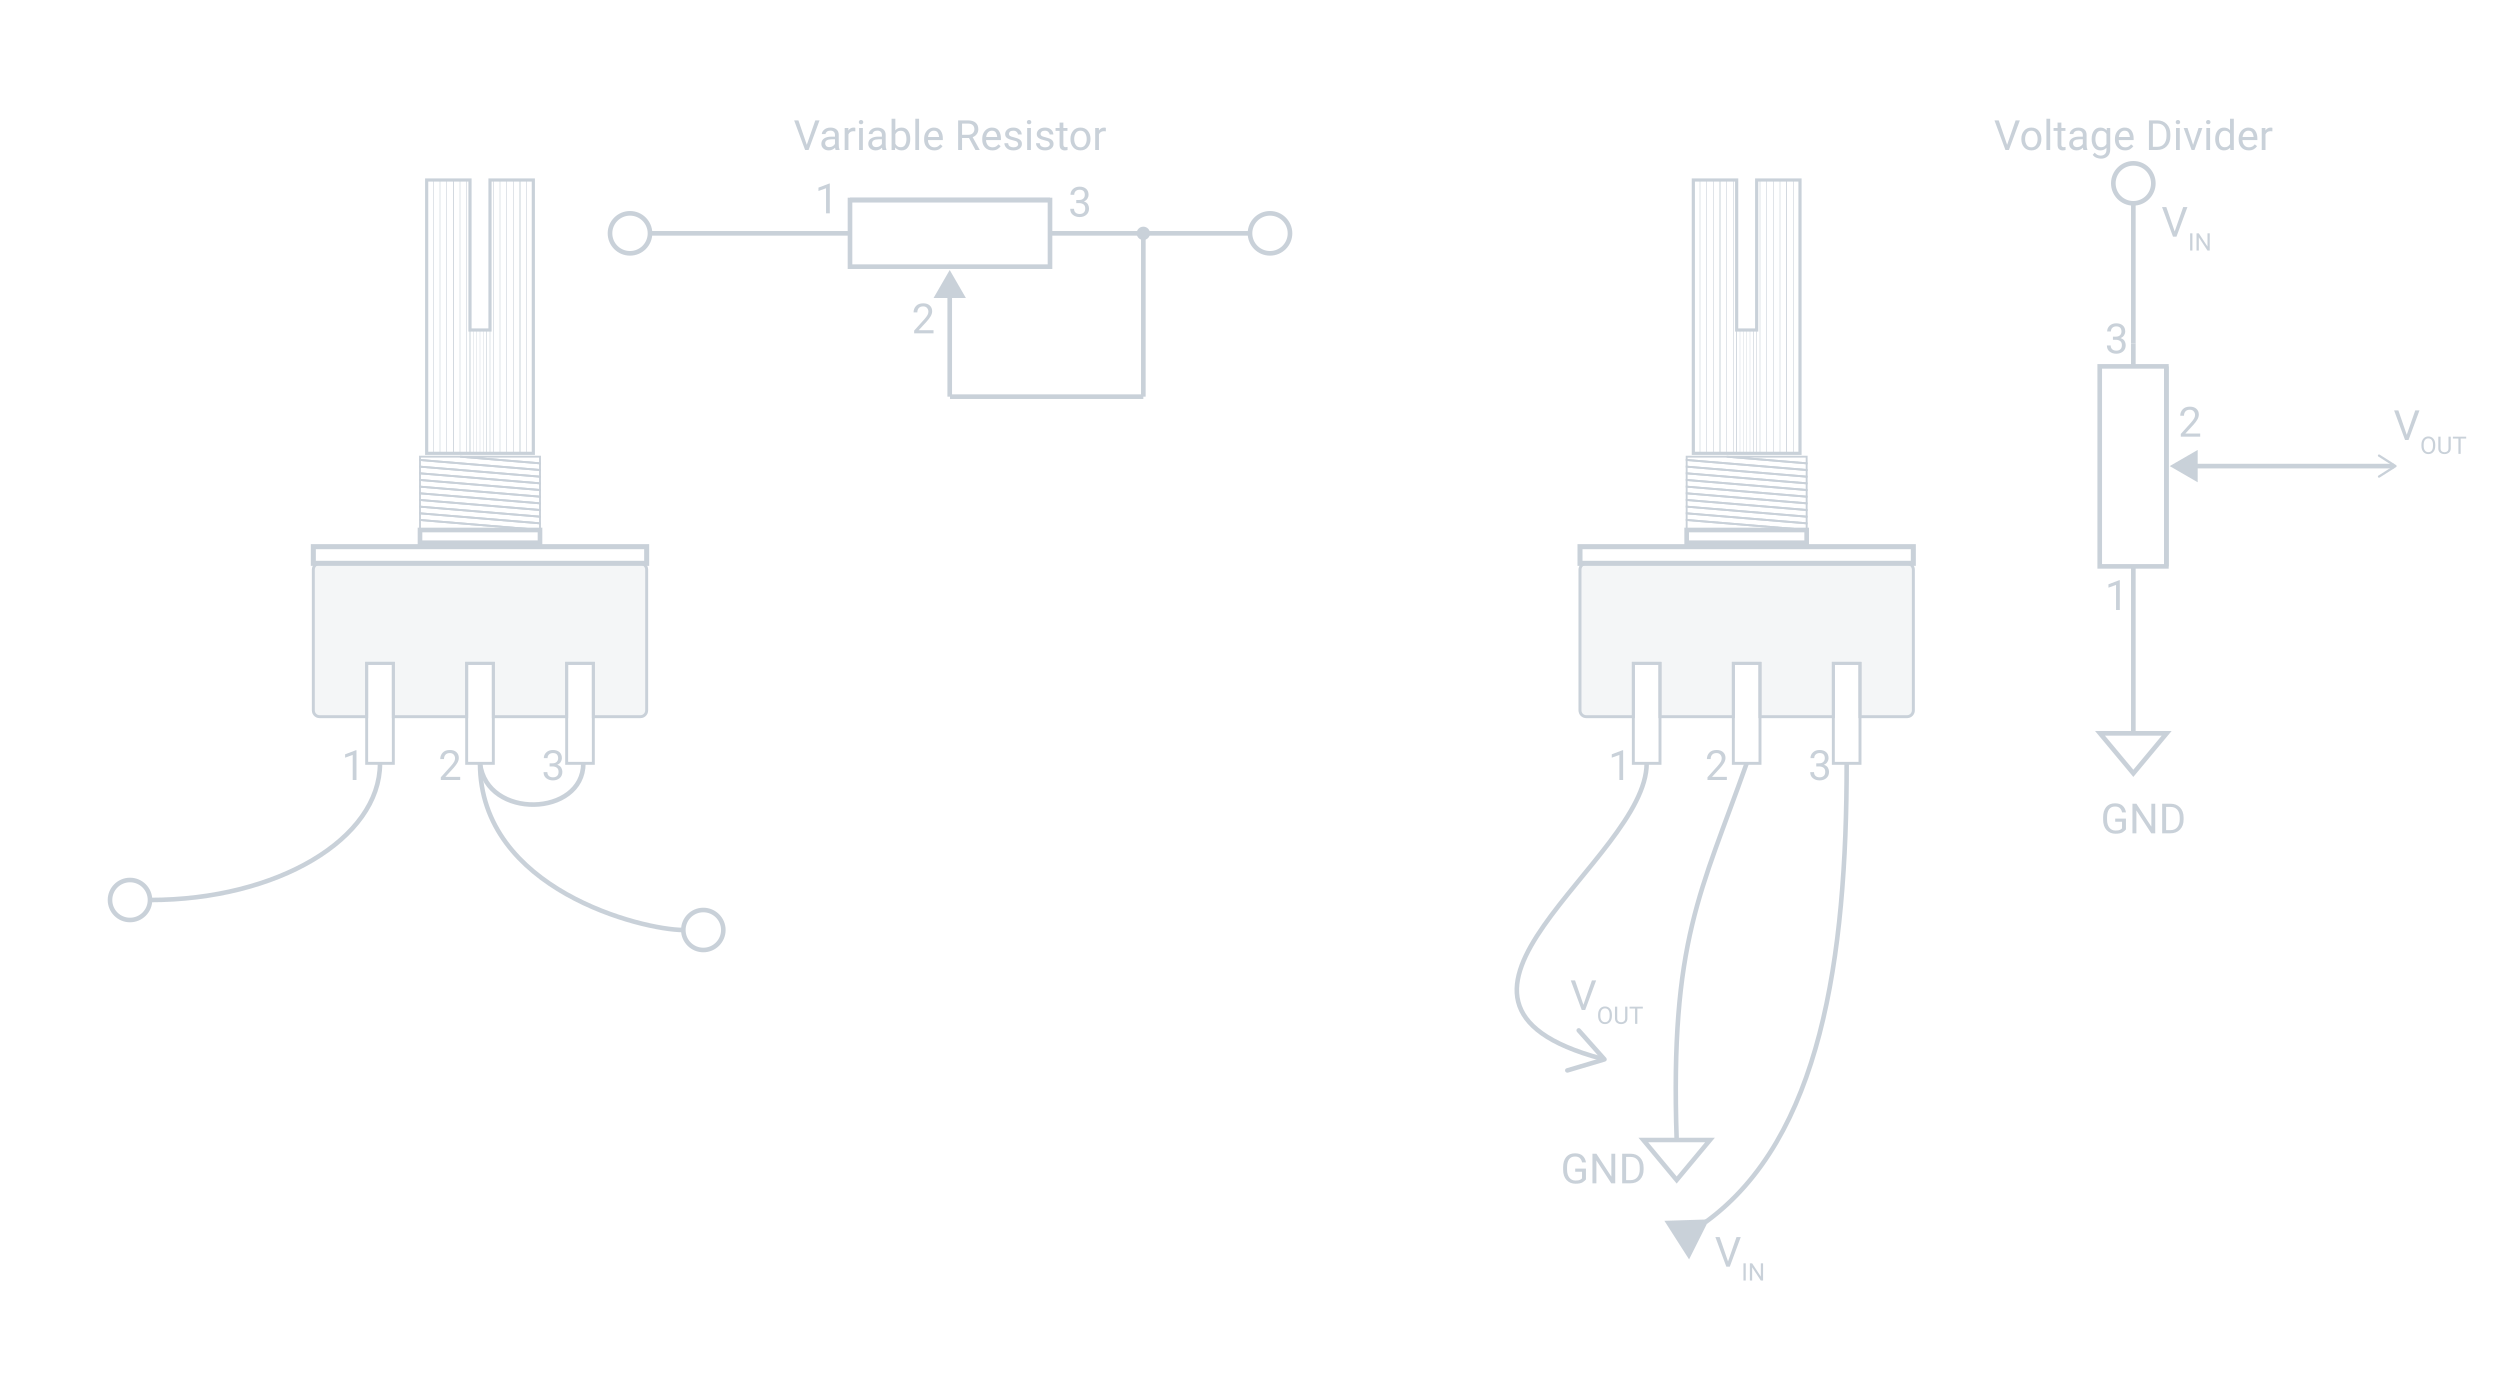
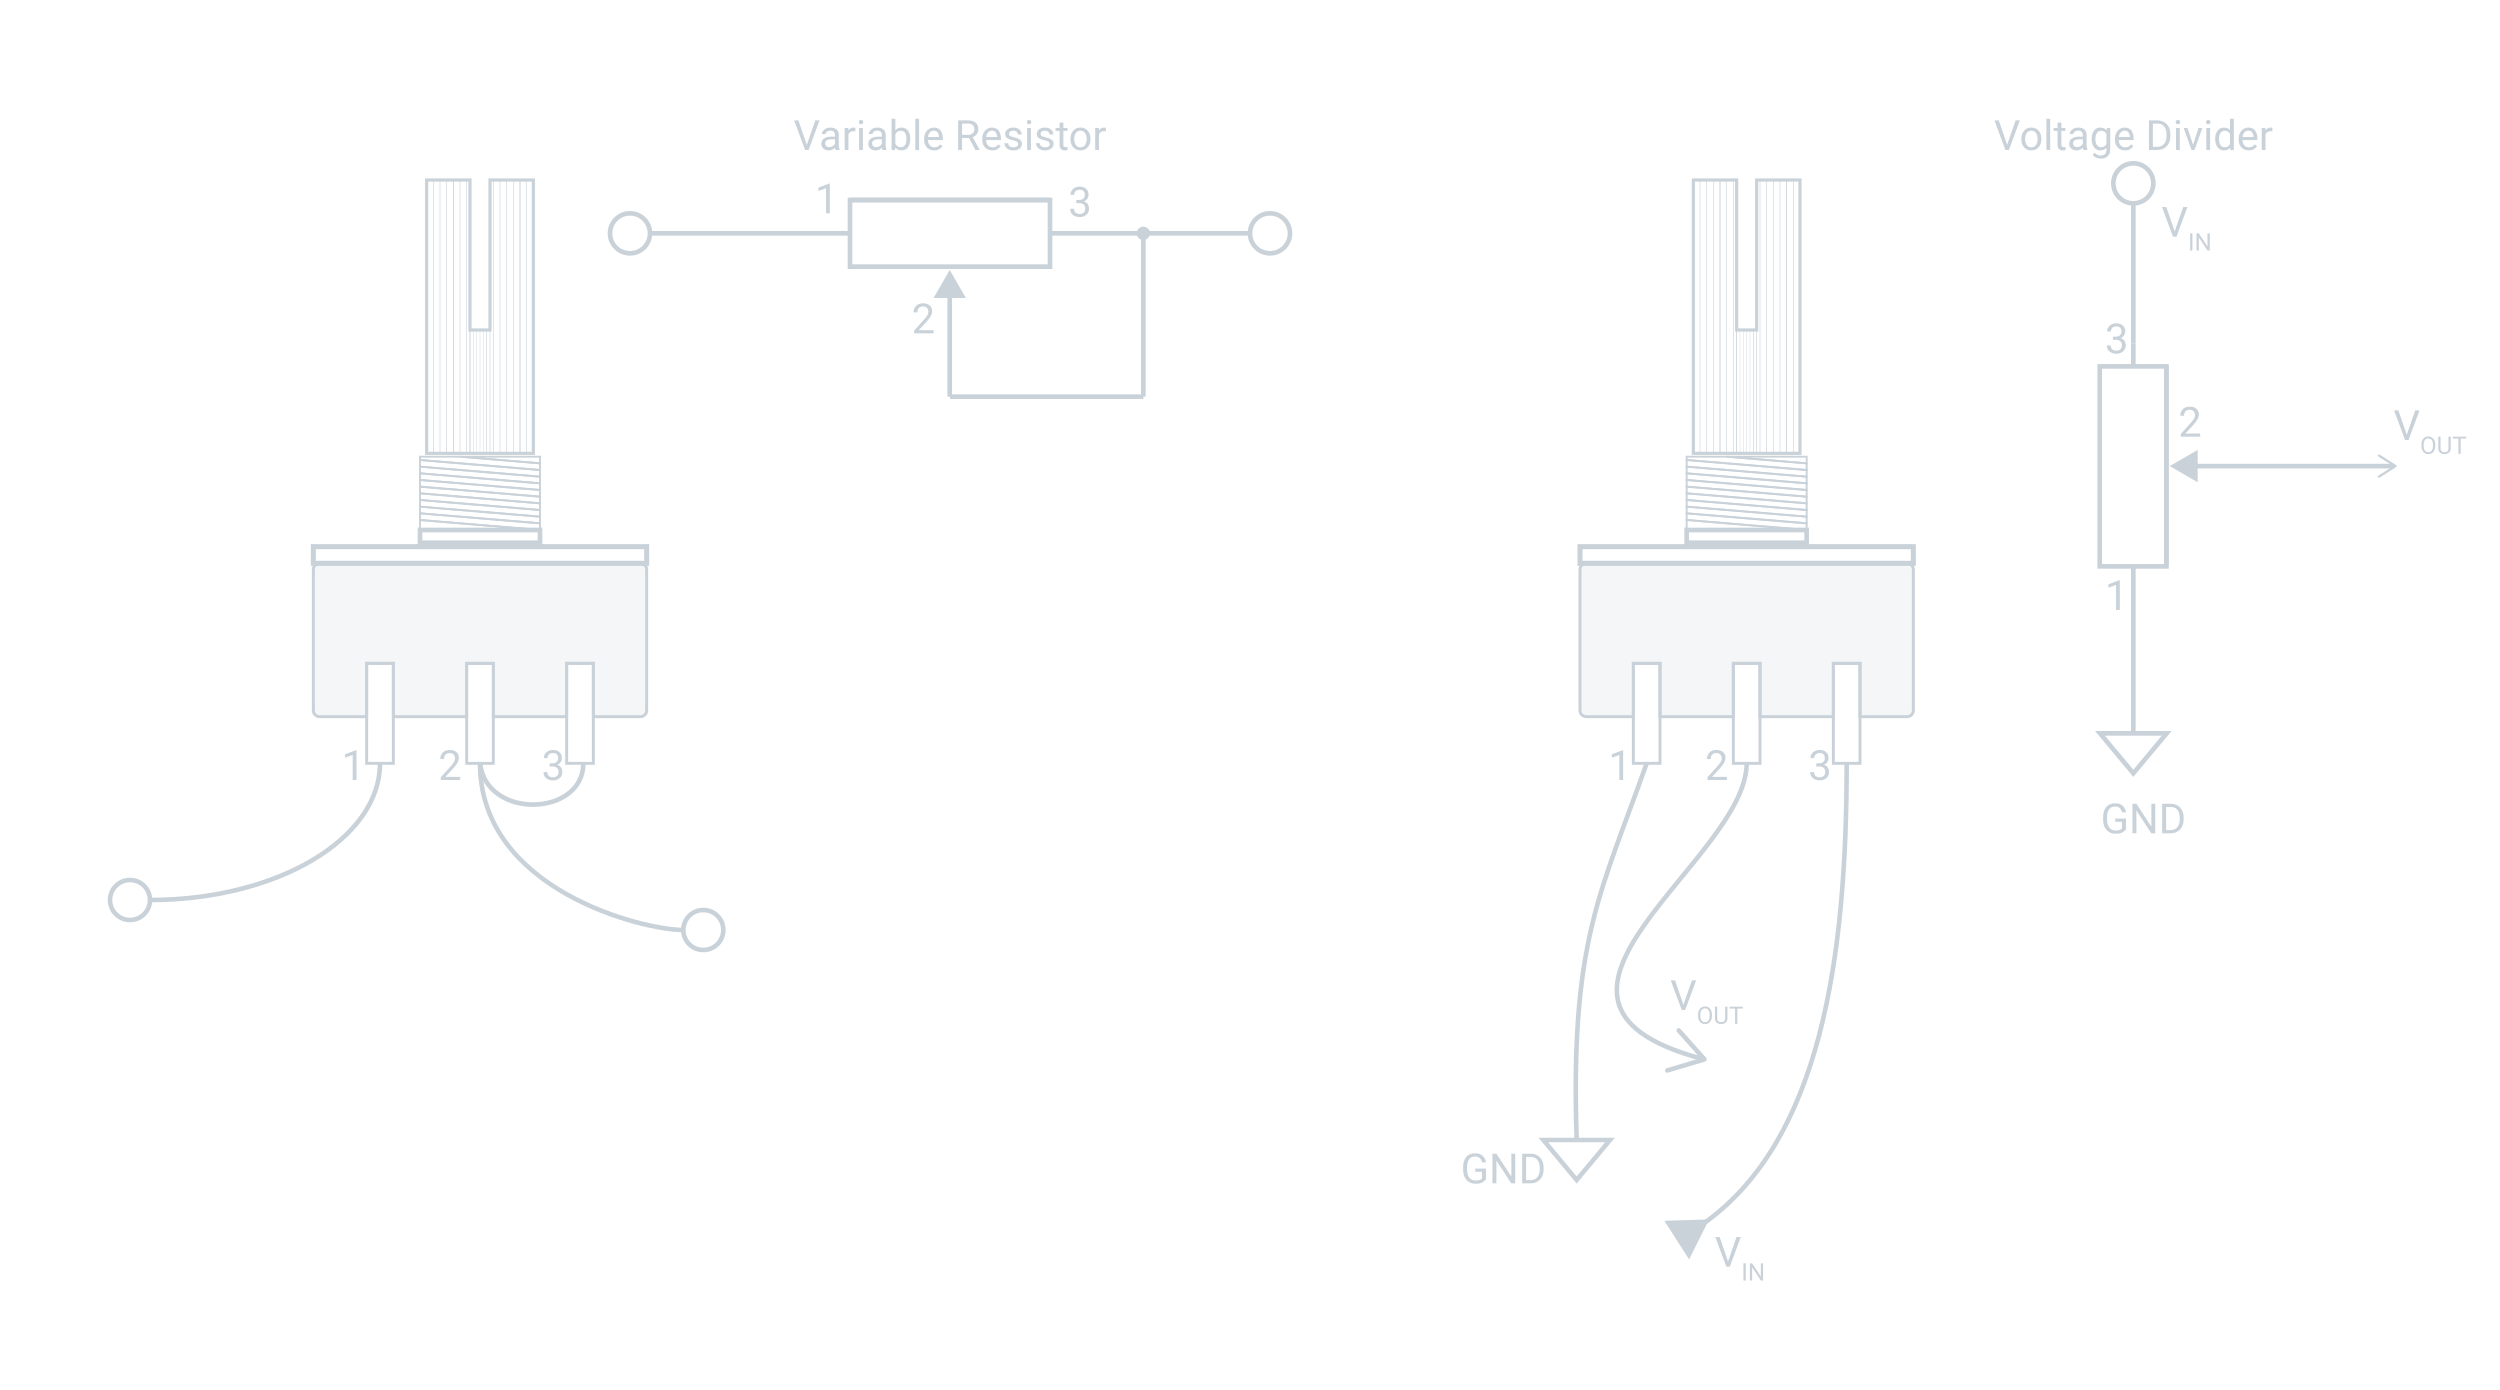
<svg xmlns="http://www.w3.org/2000/svg" viewBox="0 0 1080 600.48">
  <defs>
    <style>
      .cls-1 {
        stroke-width: .82px;
      }

      .cls-1, .cls-2, .cls-3, .cls-4, .cls-5, .cls-6, .cls-7, .cls-8, .cls-9, .cls-10 {
        stroke: #c9d1d9;
        stroke-miterlimit: 10;
      }

      .cls-1, .cls-2, .cls-3, .cls-4, .cls-5, .cls-6, .cls-7, .cls-8, .cls-10 {
        fill: none;
      }

      .cls-11, .cls-12, .cls-9 {
        fill: #c9d1d9;
      }

      .cls-2, .cls-9 {
        stroke-width: 1.27px;
      }

      .cls-13 {
        letter-spacing: -.02em;
      }

      .cls-3 {
        stroke-width: 1.37px;
      }

      .cls-4 {
        stroke-width: 2px;
      }

      .cls-5 {
        stroke-width: 2px;
      }

      .cls-14 {
        letter-spacing: -.02em;
      }

      .cls-6 {
        stroke-width: 2.17px;
      }

      .cls-15 {
        letter-spacing: 0em;
      }

      .cls-12 {
        font-family: Roboto-Regular, Roboto;
        font-size: 18px;
      }

      .cls-7 {
        stroke-width: .17px;
      }

      .cls-8 {
        stroke-width: 1.98px;
      }

      .cls-9 {
        opacity: .2;
      }

      .cls-10 {
        stroke-width: .25px;
      }
    </style>
  </defs>
  <g id="Ebene_1" data-name="Ebene 1">
    <rect class="cls-5" x="204.61" y="205.79" width="5.5" height="51.84" transform="translate(-24.35 439.07) rotate(-90)" />
    <rect class="cls-6" x="203.76" y="167.76" width="7.2" height="144" transform="translate(-32.4 447.12) rotate(-90)" />
    <g>
      <polygon class="cls-1" points="181.44 218.88 233.28 223.2 233.28 220.32 181.44 216 181.44 218.88" />
      <polygon class="cls-1" points="181.44 221.76 233.28 226.08 233.28 223.2 181.44 218.88 181.44 221.76" />
      <polygon class="cls-1" points="181.44 213.12 233.28 217.44 233.28 214.56 181.44 210.24 181.44 213.12" />
      <polygon class="cls-1" points="233.28 200.16 233.28 197.28 198.72 197.28 233.28 200.16" />
      <polygon class="cls-1" points="181.44 224.64 233.28 228.96 233.28 226.08 181.44 221.76 181.44 224.64" />
      <polygon class="cls-1" points="181.44 234.72 233.28 234.72 233.28 228.96 181.44 224.64 181.44 234.72" />
      <polygon class="cls-1" points="181.44 216 233.28 220.32 233.28 217.44 181.44 213.12 181.44 216" />
      <polygon class="cls-1" points="181.44 201.6 233.28 205.92 233.28 203.04 181.44 198.72 181.44 201.6" />
      <polygon class="cls-1" points="181.44 210.24 233.28 214.56 233.28 211.68 181.44 207.36 181.44 210.24" />
      <polygon class="cls-1" points="181.44 197.28 181.44 198.72 233.28 203.04 233.28 200.16 198.72 197.28 181.44 197.28" />
      <polygon class="cls-1" points="181.44 204.48 233.28 208.8 233.28 205.92 181.44 201.6 181.44 204.48" />
      <polygon class="cls-1" points="181.44 207.36 233.28 211.68 233.28 208.8 181.44 204.48 181.44 207.36" />
    </g>
    <polygon class="cls-3" points="203.04 77.76 184.32 77.76 184.32 195.84 230.4 195.84 230.4 77.76 211.68 77.76 211.68 142.56 203.04 142.56 203.04 77.76" />
    <line class="cls-10" x1="187.2" y1="77.76" x2="187.2" y2="195.84" />
    <line class="cls-10" x1="190.08" y1="77.76" x2="190.08" y2="195.84" />
    <line class="cls-10" x1="192.96" y1="77.76" x2="192.96" y2="195.84" />
    <line class="cls-10" x1="195.84" y1="77.76" x2="195.84" y2="195.84" />
    <line class="cls-10" x1="195.84" y1="77.76" x2="195.84" y2="195.84" />
    <line class="cls-10" x1="198.72" y1="77.76" x2="198.72" y2="195.84" />
    <line class="cls-10" x1="201.6" y1="77.76" x2="201.6" y2="195.84" />
    <line class="cls-10" x1="203.04" y1="77.76" x2="203.04" y2="195.84" />
    <line class="cls-10" x1="203.04" y1="77.76" x2="203.04" y2="195.84" />
    <line class="cls-7" x1="204.48" y1="142.56" x2="204.48" y2="195.84" />
    <line class="cls-7" x1="205.92" y1="142.56" x2="205.92" y2="195.84" />
    <line class="cls-7" x1="207.36" y1="142.56" x2="207.36" y2="195.84" />
    <line class="cls-7" x1="208.8" y1="142.56" x2="208.8" y2="195.84" />
    <line class="cls-7" x1="210.24" y1="142.56" x2="210.24" y2="195.84" />
    <line class="cls-7" x1="210.24" y1="142.56" x2="210.24" y2="195.84" />
    <line class="cls-10" x1="211.68" y1="77.76" x2="211.68" y2="195.84" />
    <line class="cls-10" x1="213.12" y1="77.76" x2="213.12" y2="195.84" />
    <line class="cls-10" x1="216" y1="77.76" x2="216" y2="195.84" />
    <line class="cls-10" x1="218.88" y1="77.76" x2="218.88" y2="195.84" />
    <line class="cls-10" x1="221.76" y1="77.76" x2="221.76" y2="195.84" />
    <line class="cls-10" x1="224.64" y1="77.76" x2="224.64" y2="195.84" />
    <line class="cls-10" x1="224.64" y1="77.76" x2="224.64" y2="195.84" />
    <line class="cls-10" x1="227.52" y1="77.76" x2="227.52" y2="195.84" />
    <line class="cls-10" x1="230.4" y1="77.76" x2="230.4" y2="195.84" />
    <rect class="cls-2" x="158.4" y="286.56" width="11.52" height="43.2" />
    <rect class="cls-2" x="201.6" y="286.56" width="11.52" height="43.2" />
    <rect class="cls-2" x="244.8" y="286.56" width="11.52" height="43.2" />
    <path class="cls-8" d="m164.16,329.76c0,32.63-44.44,59.04-99.36,59.04" />
    <path class="cls-8" d="m207.36,329.76c0,54.66,70.27,72,87.84,72" />
    <path class="cls-4" d="m207.36,329.76c2.88,24.48,44.64,23.04,44.64,0" />
    <line class="cls-5" x1="453.6" y1="86.4" x2="367.2" y2="86.4" />
    <rect class="cls-5" x="367.2" y="86.4" width="86.4" height="28.8" />
    <g>
      <line class="cls-5" x1="410.28" y1="126.69" x2="410.28" y2="171.36" />
      <polygon class="cls-11" points="403.3 128.73 410.28 116.64 417.26 128.73 403.3 128.73" />
    </g>
    <line class="cls-5" x1="410.4" y1="171.36" x2="493.92" y2="171.36" />
    <line class="cls-5" x1="493.92" y1="171.36" x2="493.92" y2="100.8" />
    <line class="cls-4" x1="453.6" y1="100.8" x2="540" y2="100.8" />
    <path class="cls-11" d="m493.92,99.92c.48,0,.88.39.88.88s-.39.88-.88.88-.88-.39-.88-.88.39-.88.88-.88m0-2c-1.59,0-2.88,1.29-2.88,2.88s1.29,2.88,2.88,2.88,2.88-1.29,2.88-2.88-1.29-2.88-2.88-2.88h0Z" />
    <rect class="cls-5" x="751.81" y="205.79" width="5.5" height="51.84" transform="translate(522.85 986.27) rotate(-90)" />
    <rect class="cls-6" x="750.96" y="167.76" width="7.2" height="144" transform="translate(514.8 994.32) rotate(-90)" />
    <g>
      <polygon class="cls-1" points="728.64 218.88 780.48 223.2 780.48 220.32 728.64 216 728.64 218.88" />
      <polygon class="cls-1" points="728.64 221.76 780.48 226.08 780.48 223.2 728.64 218.88 728.64 221.76" />
      <polygon class="cls-1" points="728.64 213.12 780.48 217.44 780.48 214.56 728.64 210.24 728.64 213.12" />
      <polygon class="cls-1" points="780.48 200.16 780.48 197.28 745.92 197.28 780.48 200.16" />
      <polygon class="cls-1" points="728.64 224.64 780.48 228.96 780.48 226.08 728.64 221.76 728.64 224.64" />
      <polygon class="cls-1" points="728.64 234.72 780.48 234.72 780.48 228.96 728.64 224.64 728.64 234.72" />
      <polygon class="cls-1" points="728.64 216 780.48 220.32 780.48 217.44 728.64 213.12 728.64 216" />
      <polygon class="cls-1" points="728.64 201.6 780.48 205.92 780.48 203.04 728.64 198.72 728.64 201.6" />
      <polygon class="cls-1" points="728.64 210.24 780.48 214.56 780.48 211.68 728.64 207.36 728.64 210.24" />
      <polygon class="cls-1" points="728.64 197.28 728.64 198.72 780.48 203.04 780.48 200.16 745.92 197.28 728.64 197.28" />
      <polygon class="cls-1" points="728.64 204.48 780.48 208.8 780.48 205.92 728.64 201.6 728.64 204.48" />
      <polygon class="cls-1" points="728.64 207.36 780.48 211.68 780.48 208.8 728.64 204.48 728.64 207.36" />
    </g>
    <polygon class="cls-3" points="750.24 77.76 731.52 77.76 731.52 195.84 777.6 195.84 777.6 77.76 758.88 77.76 758.88 142.56 750.24 142.56 750.24 77.76" />
    <line class="cls-10" x1="734.4" y1="77.76" x2="734.4" y2="195.84" />
    <line class="cls-10" x1="737.28" y1="77.76" x2="737.28" y2="195.84" />
    <line class="cls-10" x1="740.16" y1="77.76" x2="740.16" y2="195.84" />
    <line class="cls-10" x1="743.04" y1="77.76" x2="743.04" y2="195.84" />
    <line class="cls-10" x1="743.04" y1="77.76" x2="743.04" y2="195.84" />
    <line class="cls-10" x1="745.92" y1="77.76" x2="745.92" y2="195.84" />
    <line class="cls-10" x1="748.8" y1="77.76" x2="748.8" y2="195.84" />
    <line class="cls-10" x1="750.24" y1="77.76" x2="750.24" y2="195.84" />
    <line class="cls-10" x1="750.24" y1="77.76" x2="750.24" y2="195.84" />
    <line class="cls-7" x1="751.68" y1="142.56" x2="751.68" y2="195.84" />
    <line class="cls-7" x1="753.12" y1="142.56" x2="753.12" y2="195.84" />
    <line class="cls-7" x1="754.56" y1="142.56" x2="754.56" y2="195.84" />
    <line class="cls-7" x1="756" y1="142.56" x2="756" y2="195.84" />
    <line class="cls-7" x1="757.44" y1="142.56" x2="757.44" y2="195.84" />
    <line class="cls-7" x1="757.44" y1="142.56" x2="757.44" y2="195.84" />
    <line class="cls-10" x1="758.88" y1="77.76" x2="758.88" y2="195.84" />
    <line class="cls-10" x1="760.32" y1="77.76" x2="760.32" y2="195.84" />
    <line class="cls-10" x1="763.2" y1="77.76" x2="763.2" y2="195.84" />
    <line class="cls-10" x1="766.08" y1="77.76" x2="766.08" y2="195.84" />
    <line class="cls-10" x1="768.96" y1="77.76" x2="768.96" y2="195.84" />
    <line class="cls-10" x1="771.84" y1="77.76" x2="771.84" y2="195.84" />
    <line class="cls-10" x1="771.84" y1="77.76" x2="771.84" y2="195.84" />
    <line class="cls-10" x1="774.72" y1="77.76" x2="774.72" y2="195.84" />
    <line class="cls-10" x1="777.6" y1="77.76" x2="777.6" y2="195.84" />
    <g>
-       <path class="cls-8" d="m711.36,329.76c0,41.84-111.92,102.68-19.59,127.56" />
-       <path class="cls-11" d="m676.13,462.71c-.16-.52.14-1.08.67-1.23l14.55-4.34-10.08-11.35c-.36-.41-.33-1.04.08-1.4.41-.36,1.04-.32,1.4.08l11.12,12.51c.22.25.31.6.21.93-.09.33-.35.58-.67.68l-16.04,4.78c-.19.05-.38.05-.55,0-.31-.09-.58-.33-.68-.67Z" />
-     </g>
-     <path class="cls-8" d="m754.56,329.76c-19.67,55.68-33.12,76.32-30.24,162.72" />
+       <path class="cls-8" d="m754.56,329.76c0,41.84-111.92,102.68-19.59,127.56" />
+       <path class="cls-11" d="m719.33,462.71c-.16-.52.14-1.08.67-1.23l14.55-4.34-10.08-11.35c-.36-.41-.33-1.04.08-1.4.41-.36,1.04-.32,1.4.08l11.12,12.51c.22.25.31.6.21.93-.09.33-.35.58-.67.68l-16.04,4.78c-.19.05-.38.05-.55,0-.31-.09-.58-.33-.68-.67Z" />
+     </g>
+     <path class="cls-8" d="m711.36,329.76c-19.67,55.68-33.12,76.32-30.24,162.72" />
    <g>
      <path class="cls-8" d="m797.76,329.76c0,84.06-11.12,161.91-60.84,198.1" />
      <polygon class="cls-11" points="719.02 527.39 738.34 526.78 729.68 544.06 719.02 527.39" />
    </g>
    <line class="cls-5" x1="921.6" y1="148.32" x2="921.6" y2="158.27" />
    <line class="cls-5" x1="935.87" y1="244.67" x2="935.87" y2="158.27" />
    <line class="cls-5" x1="921.6" y1="244.67" x2="921.6" y2="316.8" />
    <rect class="cls-5" x="878.27" y="187.07" width="86.4" height="28.8" transform="translate(1122.95 -720) rotate(90)" />
    <g>
      <line class="cls-5" x1="947.36" y1="201.35" x2="1034.16" y2="201.35" />
      <polygon class="cls-11" points="949.4 208.34 937.31 201.35 949.4 194.37 949.4 208.34" />
      <path class="cls-11" d="m1027.32,206.15c-.15-.23-.08-.54.15-.69l6.45-4.11-6.45-4.11c-.23-.15-.3-.46-.15-.69s.46-.3.69-.15l7.11,4.53c.14.09.23.25.23.42s-.09.33-.23.42l-7.11,4.53c-.08.05-.18.08-.27.08-.17,0-.33-.08-.42-.23Z" />
    </g>
    <line class="cls-4" x1="921.6" y1="148.32" x2="921.6" y2="87.84" />
    <path class="cls-9" d="m823.84,243.36h-138.56c-1.5,0-2.72,1.22-2.72,2.72v60.8c0,1.5,1.22,2.72,2.72,2.72h20.32v-23.04h11.52v23.04h31.68v-23.04h11.52v23.04h31.68v-23.04h11.52v23.04h20.32c1.5,0,2.72-1.22,2.72-2.72v-60.8c0-1.5-1.22-2.72-2.72-2.72Z" />
    <rect class="cls-2" x="705.6" y="286.56" width="11.52" height="43.2" />
    <rect class="cls-2" x="748.8" y="286.56" width="11.52" height="43.2" />
    <rect class="cls-2" x="792" y="286.56" width="11.52" height="43.2" />
    <path class="cls-9" d="m276.64,243.36h-138.56c-1.5,0-2.72,1.22-2.72,2.72v60.8c0,1.5,1.22,2.72,2.72,2.72h20.32v-23.04h11.52v23.04h31.68v-23.04h11.52v23.04h31.68v-23.04h11.52v23.04h20.32c1.5,0,2.72-1.22,2.72-2.72v-60.8c0-1.5-1.22-2.72-2.72-2.72Z" />
    <polygon class="cls-5" points="907.2 316.8 936 316.8 921.6 334.08 907.2 316.8" />
    <circle class="cls-4" cx="921.6" cy="79.2" r="8.64" />
    <circle class="cls-4" cx="548.64" cy="100.8" r="8.64" />
    <line class="cls-4" x1="367.2" y1="100.8" x2="280.8" y2="100.8" />
    <circle class="cls-4" cx="272.16" cy="100.8" r="8.64" />
    <circle class="cls-8" cx="56.16" cy="388.8" r="8.64" />
    <circle class="cls-8" cx="303.84" cy="401.76" r="8.64" />
-     <polygon class="cls-8" points="709.92 492.48 738.72 492.48 724.32 509.76 709.92 492.48" />
+     <polygon class="cls-8" points="666.72 492.48 695.52 492.48 681.12 509.76 666.72 492.48" />
    <path class="cls-2" d="m823.84,243.36h-138.56c-1.5,0-2.72,1.22-2.72,2.72v60.8c0,1.5,1.22,2.72,2.72,2.72h20.32v-23.04h11.52v23.04h31.68v-23.04h11.52v23.04h31.68v-23.04h11.52v23.04h20.32c1.5,0,2.72-1.22,2.72-2.72v-60.8c0-1.5-1.22-2.72-2.72-2.72Z" />
    <path class="cls-2" d="m276.64,243.36h-138.56c-1.5,0-2.72,1.22-2.72,2.72v60.8c0,1.5,1.22,2.72,2.72,2.72h20.32v-23.04h11.52v23.04h31.68v-23.04h11.52v23.04h31.68v-23.04h11.52v23.04h20.32c1.5,0,2.72-1.22,2.72-2.72v-60.8c0-1.5-1.22-2.72-2.72-2.72Z" />
  </g>
  <g id="TEXT">
    <text class="cls-12" transform="translate(189.35 336.96)">
      <tspan x="0" y="0">2</tspan>
    </text>
    <text class="cls-12" transform="translate(147.59 336.96)">
      <tspan x="0" y="0">1</tspan>
    </text>
    <text class="cls-12" transform="translate(233.99 336.96)">
      <tspan x="0" y="0">3</tspan>
    </text>
    <text class="cls-12" transform="translate(393.83 144)">
      <tspan x="0" y="0">2</tspan>
    </text>
    <text class="cls-12" transform="translate(352.07 92.16)">
      <tspan x="0" y="0">1</tspan>
    </text>
    <text class="cls-12" transform="translate(461.51 93.6)">
      <tspan x="0" y="0">3</tspan>
    </text>
    <text class="cls-12" transform="translate(342.82 64.8)">
      <tspan class="cls-13" x="0" y="0">V</tspan>
      <tspan x="11.05" y="0">ariable Resis</tspan>
      <tspan class="cls-15" x="113.1" y="0">t</tspan>
      <tspan x="118.8" y="0">or</tspan>
    </text>
    <text class="cls-12" transform="translate(861.36 64.8)">
      <tspan class="cls-13" x="0" y="0">V</tspan>
      <tspan x="11.05" y="0">oltage Divider</tspan>
    </text>
-     <text class="cls-12" transform="translate(678.32 436.32)">
-       <tspan x="0" y="0">V</tspan>
-     </text>
-     <text class="cls-12" transform="translate(689.77 442.31) scale(.58)">
+     <text class="cls-12" transform="translate(721.52 436.32)">
+       <tspan x="0" y="0">V</tspan>
+     </text>
+     <text class="cls-12" transform="translate(732.97 442.31) scale(.58)">
      <tspan x="0" y="0">OU</tspan>
      <tspan class="cls-14" x="24.05" y="0">T</tspan>
    </text>
    <text class="cls-12" transform="translate(740.79 547.2)">
      <tspan x="0" y="0">V</tspan>
    </text>
    <text class="cls-12" transform="translate(752.24 553.19) scale(.58)">
      <tspan x="0" y="0">IN</tspan>
    </text>
    <text class="cls-12" transform="translate(736.55 336.96)">
      <tspan x="0" y="0">2</tspan>
    </text>
    <text class="cls-12" transform="translate(694.79 336.96)">
      <tspan x="0" y="0">1</tspan>
    </text>
    <text class="cls-12" transform="translate(781.19 336.96)">
      <tspan x="0" y="0">3</tspan>
    </text>
-     <text class="cls-12" transform="translate(674.19 511.2)">
+     <text class="cls-12" transform="translate(630.99 511.2)">
      <tspan x="0" y="0">GND</tspan>
    </text>
    <text class="cls-12" transform="translate(941.03 188.64)">
      <tspan x="0" y="0">2</tspan>
    </text>
    <text class="cls-12" transform="translate(909.35 152.64)">
      <tspan x="0" y="0">3</tspan>
    </text>
    <text class="cls-12" transform="translate(909.35 263.52)">
      <tspan x="0" y="0">1</tspan>
    </text>
    <text class="cls-12" transform="translate(907.47 360)">
      <tspan x="0" y="0">GND</tspan>
    </text>
    <text class="cls-12" transform="translate(1034 190.08)">
      <tspan x="0" y="0">V</tspan>
    </text>
    <text class="cls-12" transform="translate(1045.45 196.07) scale(.58)">
      <tspan x="0" y="0">OU</tspan>
      <tspan class="cls-14" x="24.05" y="0">T</tspan>
    </text>
    <text class="cls-12" transform="translate(933.75 102.24)">
      <tspan x="0" y="0">V</tspan>
    </text>
    <text class="cls-12" transform="translate(945.2 108.23) scale(.58)">
      <tspan x="0" y="0">IN</tspan>
    </text>
  </g>
</svg>
